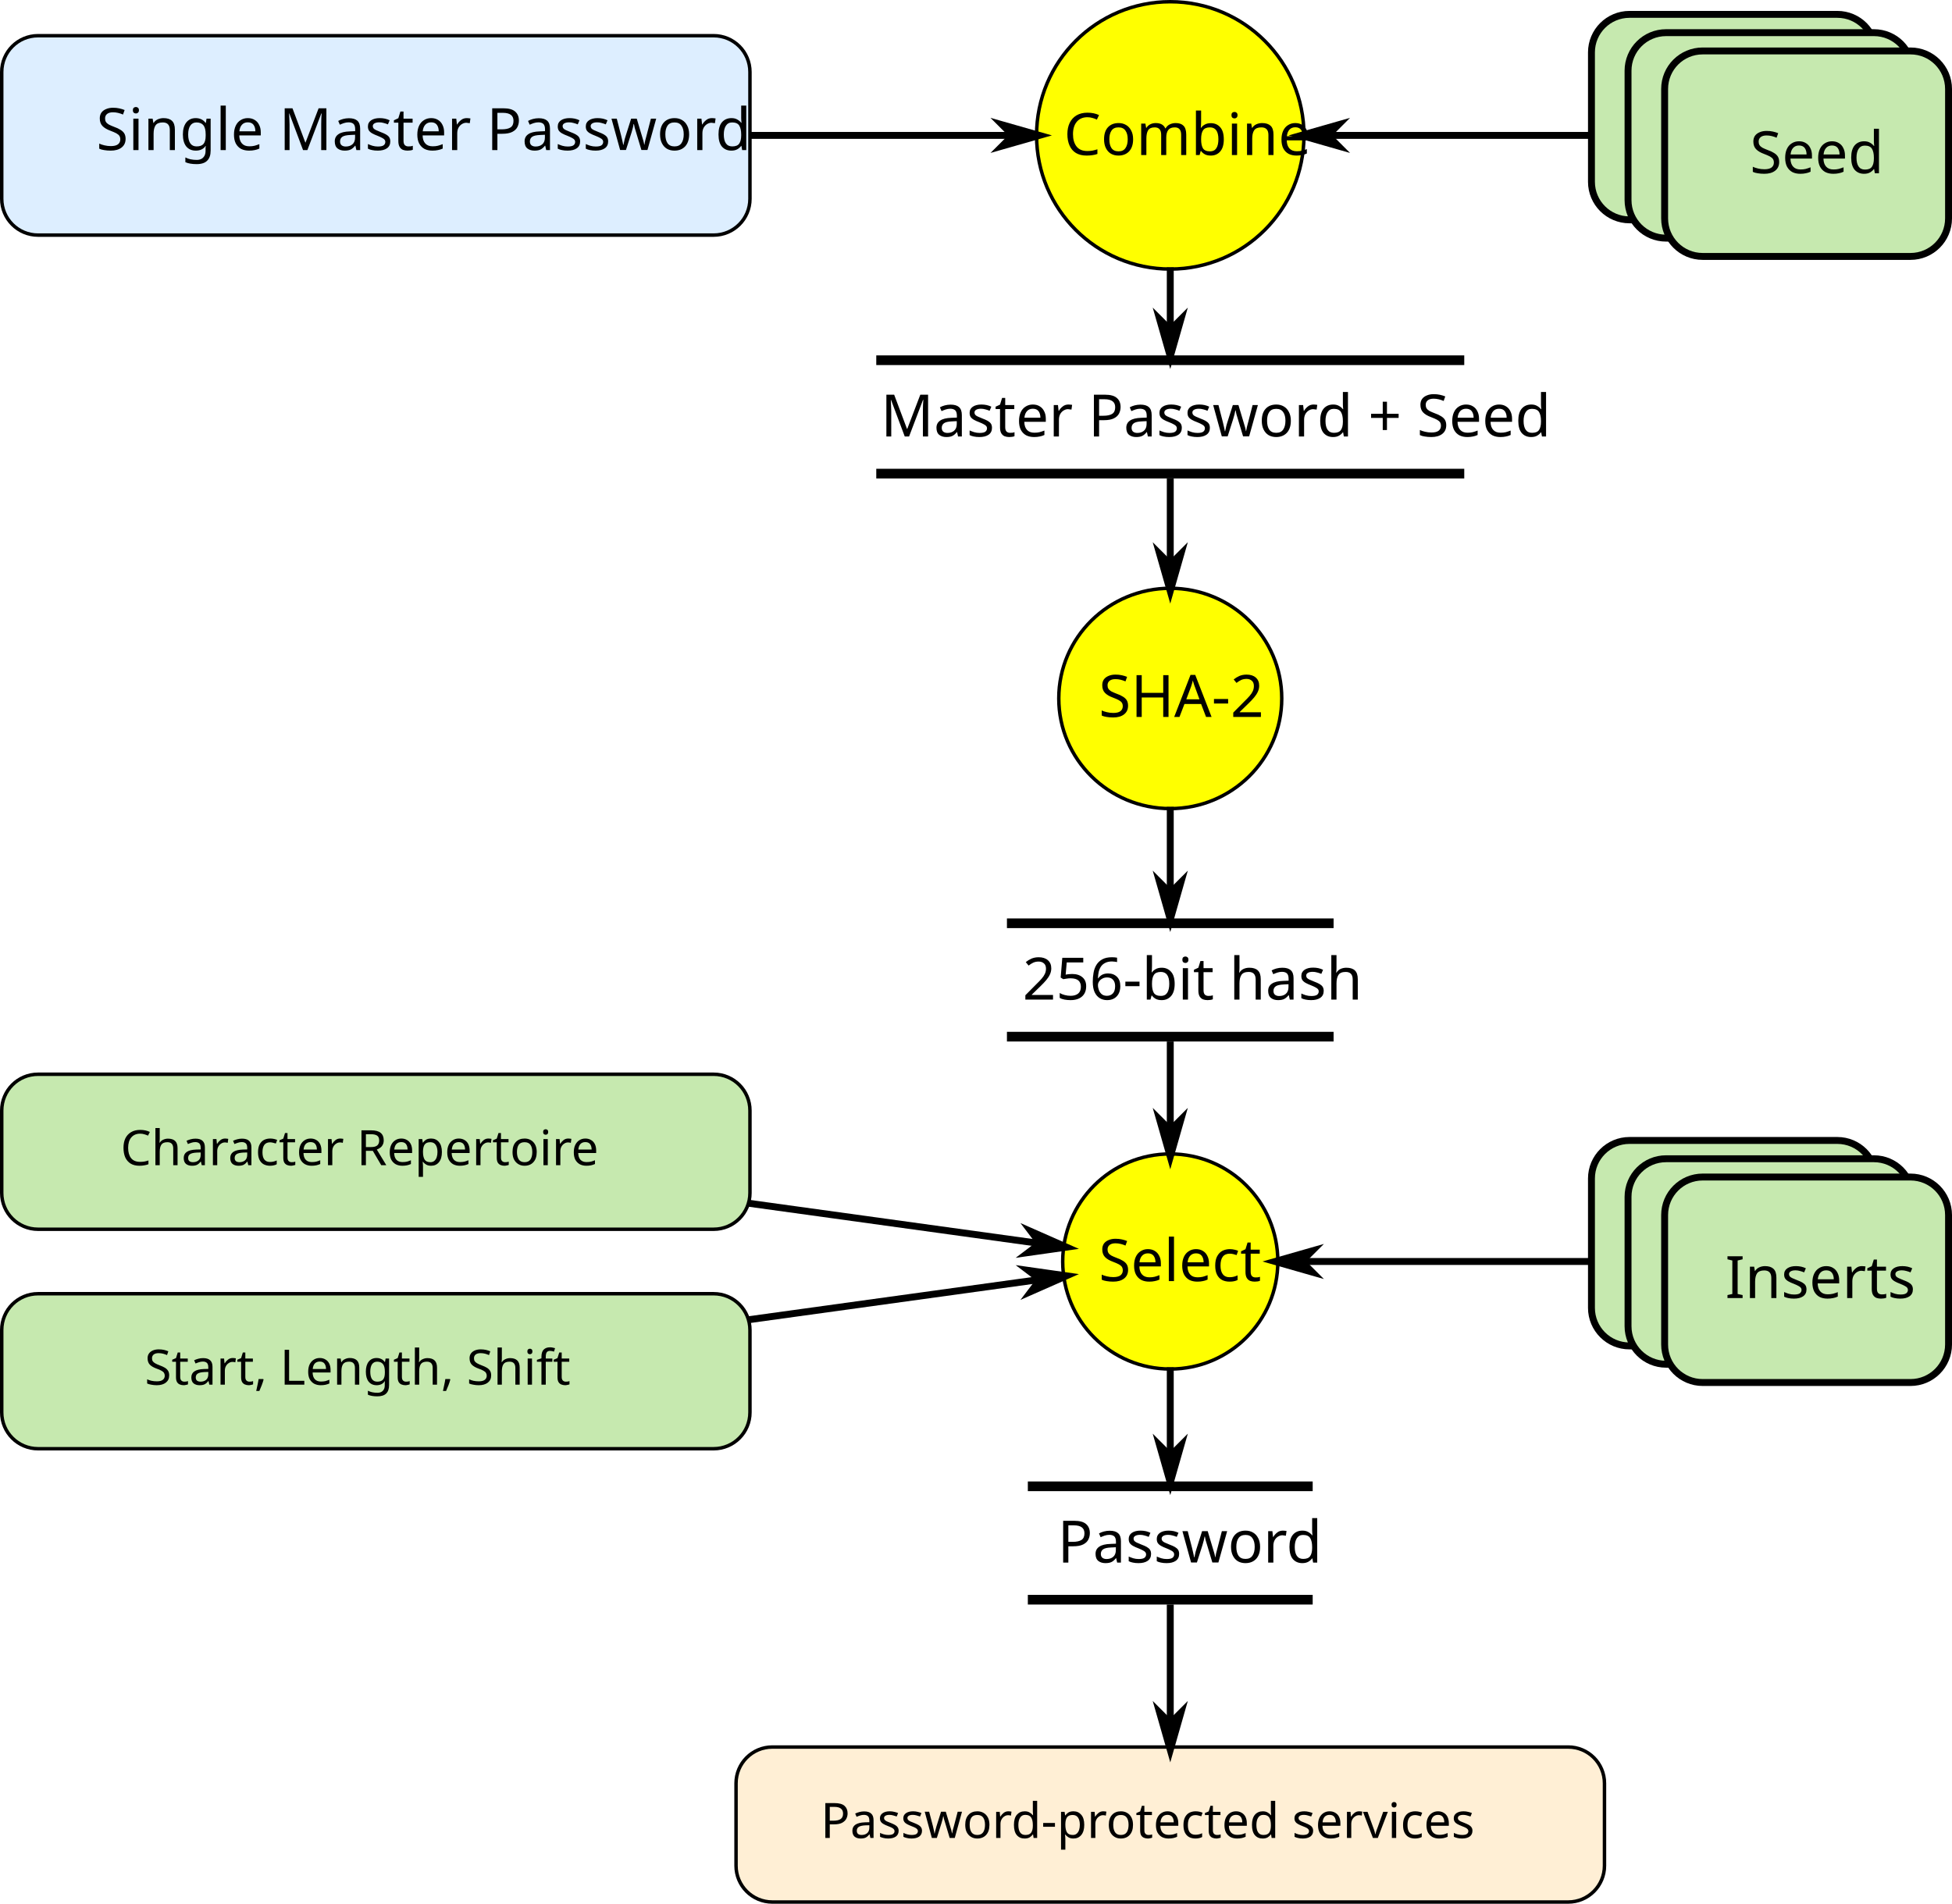
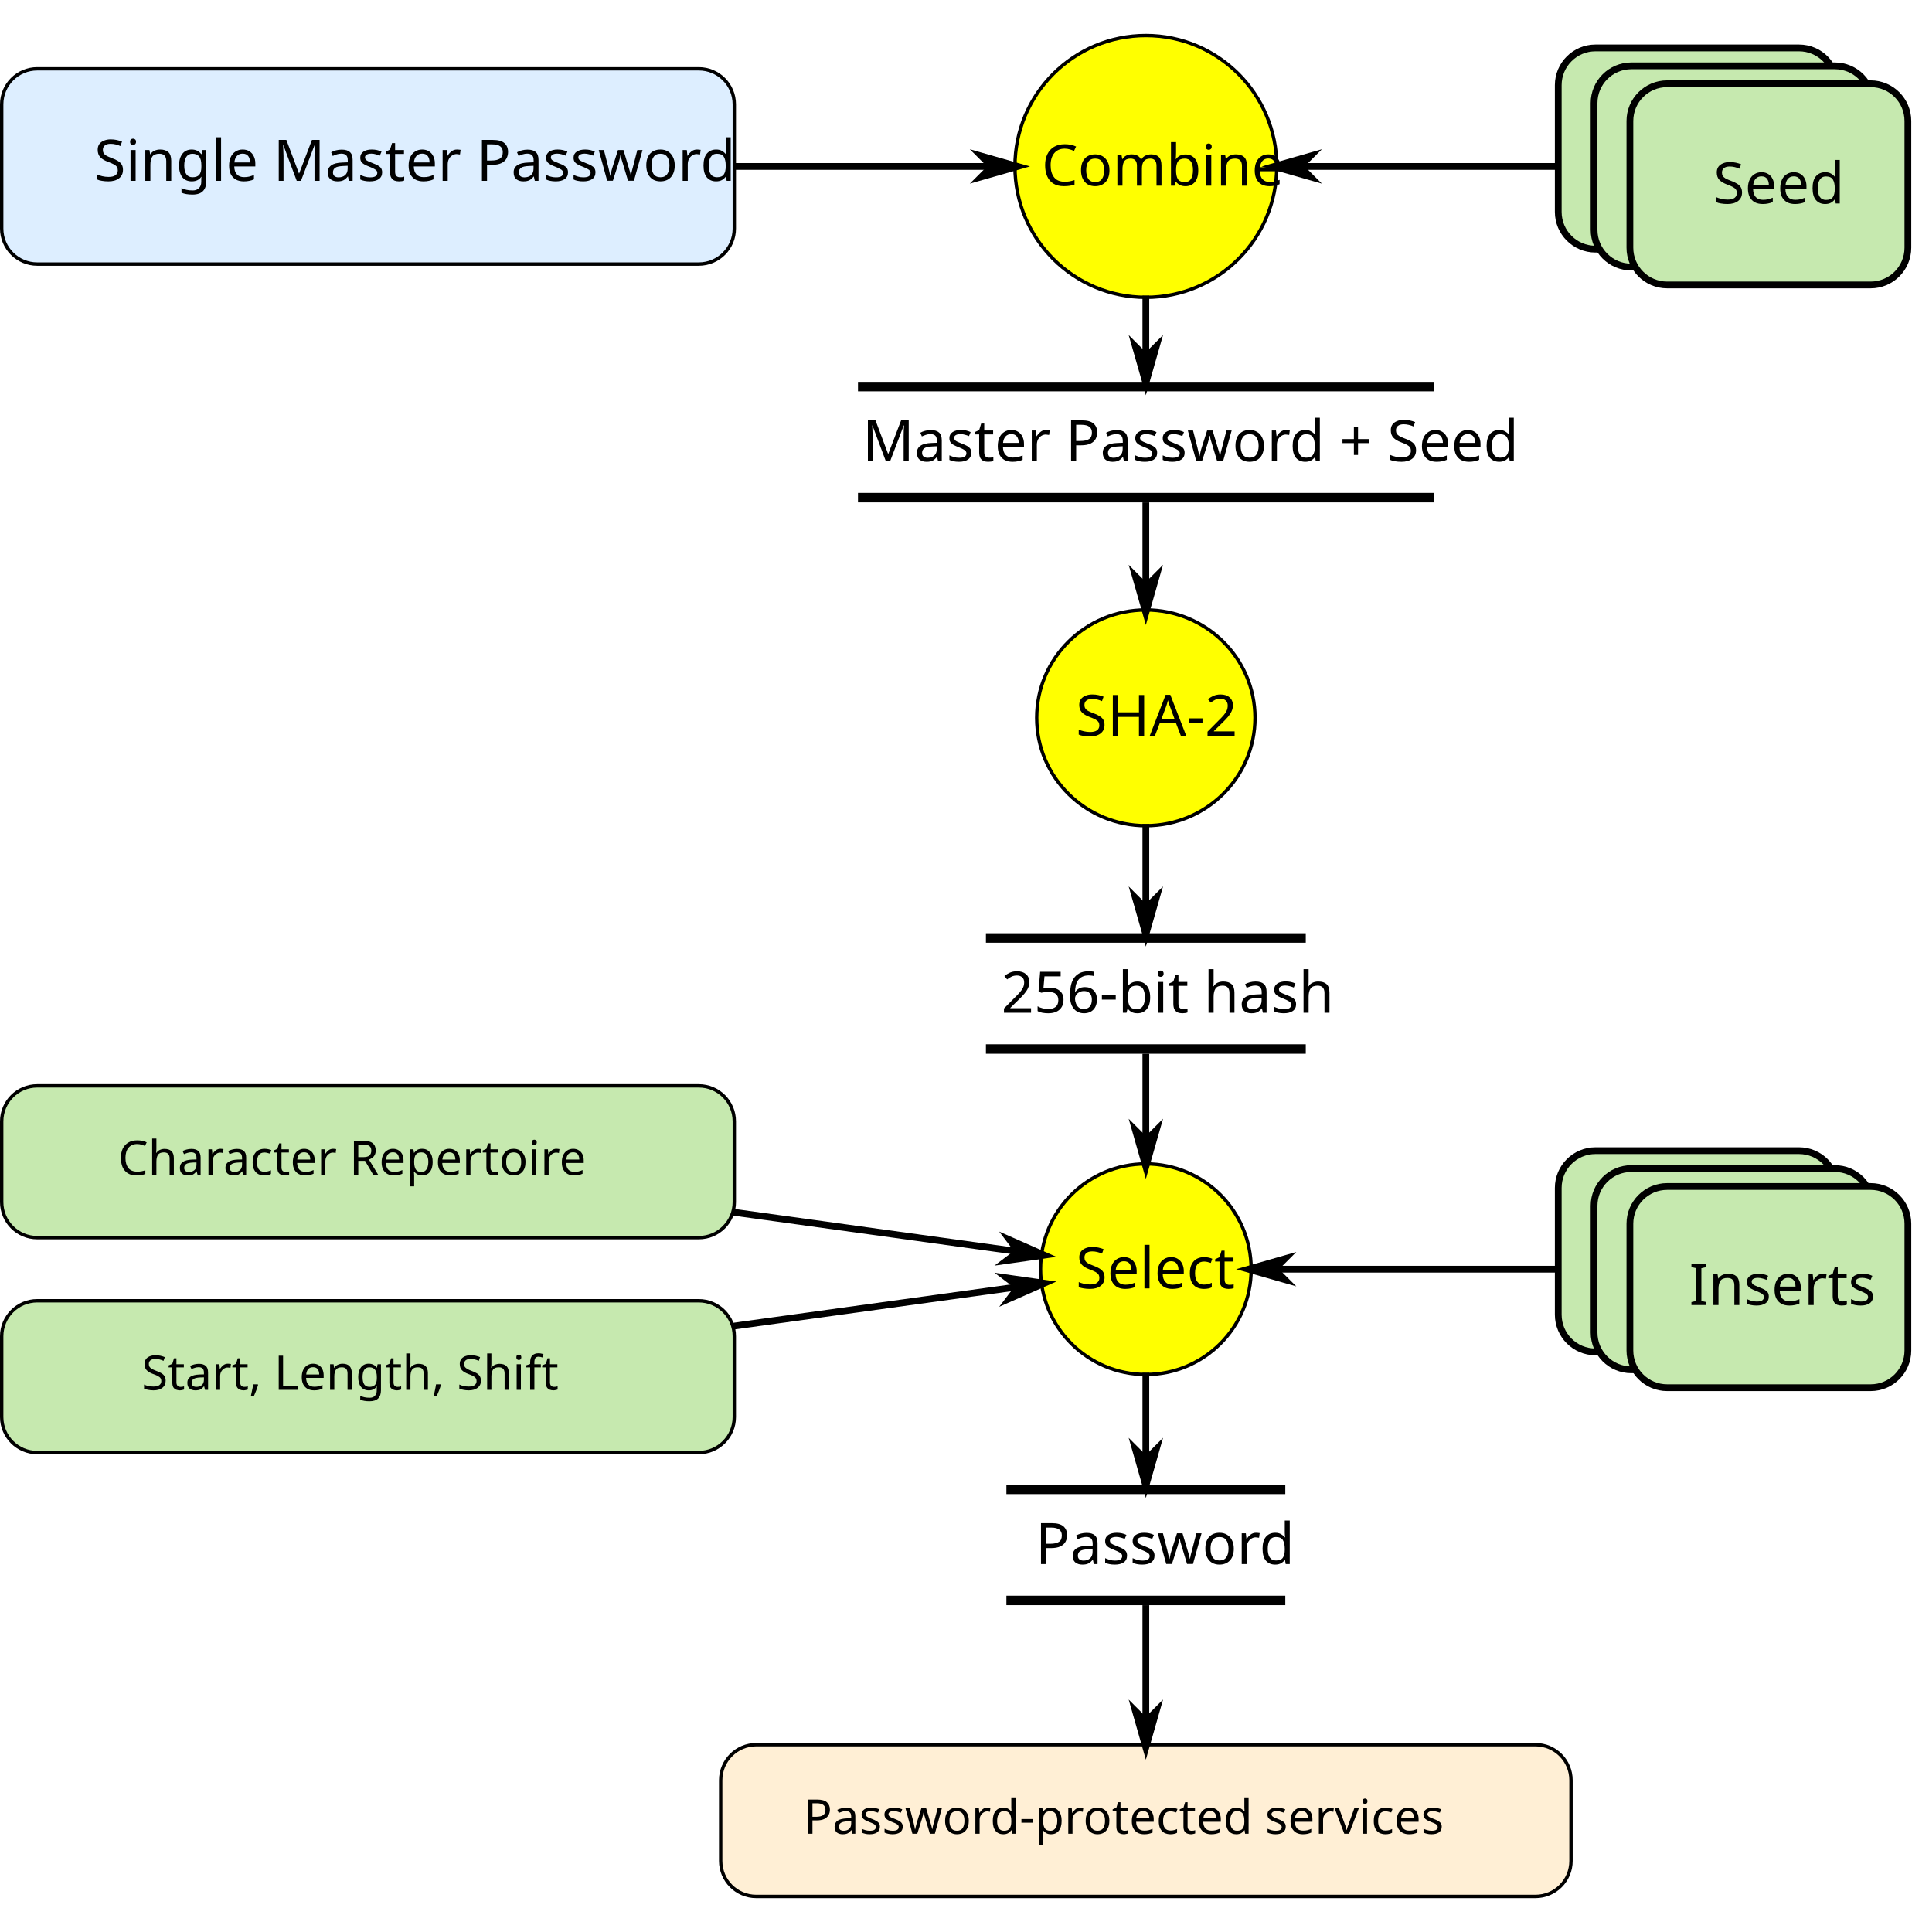
- <svg xmlns="http://www.w3.org/2000/svg" width="282.336mm" height="275.411mm" viewBox="0 0 282.336 275.411" version="1.1" id="svg8">
+ <svg xmlns="http://www.w3.org/2000/svg" width="282.336mm" height="285.411mm" viewBox="0 0 282.336 285.411" version="1.1" id="svg8">
  <defs id="defs2">
    <marker style="overflow:visible" id="marker2363" refX="0" refY="0" orient="auto">
      <path transform="matrix(-0.4,0,0,-0.4,-4,0)" style="fill:#000000;fill-opacity:1;fill-rule:evenodd;stroke:#000000;stroke-width:1pt;stroke-opacity:1" d="M 0,0 5,-5 -12.5,0 5,5 Z" id="path2361" />
    </marker>
    <marker style="overflow:visible" id="marker2279" refX="0" refY="0" orient="auto">
      <path transform="matrix(-0.4,0,0,-0.4,-4,0)" style="fill:#000000;fill-opacity:1;fill-rule:evenodd;stroke:#000000;stroke-width:1pt;stroke-opacity:1" d="M 0,0 5,-5 -12.5,0 5,5 Z" id="path2277" />
    </marker>
    <marker style="overflow:visible" id="marker2241" refX="0" refY="0" orient="auto">
      <path transform="matrix(-0.4,0,0,-0.4,-4,0)" style="fill:#000000;fill-opacity:1;fill-rule:evenodd;stroke:#000000;stroke-width:1pt;stroke-opacity:1" d="M 0,0 5,-5 -12.5,0 5,5 Z" id="path2239" />
    </marker>
    <marker style="overflow:visible" id="marker1967" refX="0" refY="0" orient="auto">
      <path transform="matrix(-0.4,0,0,-0.4,-4,0)" style="fill:#000000;fill-opacity:1;fill-rule:evenodd;stroke:#000000;stroke-width:1pt;stroke-opacity:1" d="M 0,0 5,-5 -12.5,0 5,5 Z" id="path1965" />
    </marker>
    <marker style="overflow:visible" id="marker1737" refX="0" refY="0" orient="auto">
      <path transform="matrix(-0.4,0,0,-0.4,-4,0)" style="fill:#000000;fill-opacity:1;fill-rule:evenodd;stroke:#000000;stroke-width:1pt;stroke-opacity:1" d="M 0,0 5,-5 -12.5,0 5,5 Z" id="path1735" />
    </marker>
    <marker style="overflow:visible" id="marker1681" refX="0" refY="0" orient="auto">
      <path transform="matrix(-0.4,0,0,-0.4,-4,0)" style="fill:#000000;fill-opacity:1;fill-rule:evenodd;stroke:#000000;stroke-width:1pt;stroke-opacity:1" d="M 0,0 5,-5 -12.5,0 5,5 Z" id="path1679" />
    </marker>
    <marker style="overflow:visible" id="marker1614" refX="0" refY="0" orient="auto">
      <path transform="matrix(-0.4,0,0,-0.4,-4,0)" style="fill:#000000;fill-opacity:1;fill-rule:evenodd;stroke:#000000;stroke-width:1pt;stroke-opacity:1" d="M 0,0 5,-5 -12.5,0 5,5 Z" id="path1612" />
    </marker>
    <marker style="overflow:visible" id="marker1581" refX="0" refY="0" orient="auto">
      <path transform="matrix(-0.4,0,0,-0.4,-4,0)" style="fill:#000000;fill-opacity:1;fill-rule:evenodd;stroke:#000000;stroke-width:1pt;stroke-opacity:1" d="M 0,0 5,-5 -12.5,0 5,5 Z" id="path1579" />
    </marker>
    <marker style="overflow:visible" id="marker1491" refX="0" refY="0" orient="auto">
      <path transform="matrix(-0.4,0,0,-0.4,-4,0)" style="fill:#000000;fill-opacity:1;fill-rule:evenodd;stroke:#000000;stroke-width:1pt;stroke-opacity:1" d="M 0,0 5,-5 -12.5,0 5,5 Z" id="path1489" />
    </marker>
    <marker style="overflow:visible" id="marker1471" refX="0" refY="0" orient="auto">
      <path transform="matrix(-0.4,0,0,-0.4,-4,0)" style="fill-rule:evenodd;stroke:#000000;stroke-width:1pt" d="M 0,0 5,-5 -12.5,0 5,5 Z" id="path1469" />
    </marker>
    <marker style="overflow:visible" id="Arrow1Mend" refX="0" refY="0" orient="auto">
      <path transform="matrix(-0.4,0,0,-0.4,-4,0)" style="fill:#000000;fill-opacity:1;fill-rule:evenodd;stroke:#000000;stroke-width:1pt;stroke-opacity:1" d="M 0,0 5,-5 -12.5,0 5,5 Z" id="path1090" />
    </marker>
    <marker style="overflow:visible" id="Arrow2Lend" refX="0" refY="0" orient="auto">
      <path transform="matrix(-1.1,0,0,-1.1,-1.1,0)" d="M 8.719,4.034 -2.207,0.016 8.719,-4.002 c -1.745,2.372 -1.735,5.617 -6e-7,8.035 z" style="fill:#000000;fill-opacity:1;fill-rule:evenodd;stroke:#000000;stroke-width:0.625;stroke-linejoin:round;stroke-opacity:1" id="path1102" />
    </marker>
  </defs>
-   <g id="layer1" transform="translate(66.26786,-9.705347)">
+   <g id="layer1" transform="translate(66.26786,-4.705347)">
    <g id="g959" transform="matrix(0.5555555,0,0,1,72.8654,11.03615)" style="stroke-width:1.342">
      <rect style="fill:#000000;stroke-width:0.805;paint-order:markers stroke fill" id="rect833" width="85.045" height="1.4" x="11.717" y="131.536" />
      <rect style="fill:#000000;stroke-width:0.805;paint-order:markers stroke fill" id="rect833-0" width="85.045" height="1.4" x="11.717" y="147.94" />
    </g>
    <text xml:space="preserve" style="font-style:normal;font-variant:normal;font-weight:normal;font-stretch:normal;font-size:8.467px;line-height:1.25;font-family:Calibri;-inkscape-font-specification:Calibri;letter-spacing:0px;word-spacing:0px;stroke-width:0.265" x="81.633" y="154.314" id="text873">
      <tspan id="tspan871" x="81.633" y="154.314" style="font-style:normal;font-variant:normal;font-weight:normal;font-stretch:normal;font-size:8.467px;font-family:Calibri;-inkscape-font-specification:Calibri;stroke-width:0.265">256-bit hash</tspan>
    </text>
    <g id="g970" transform="translate(48.75892,-6.917726)">
      <g id="g945">
        <rect style="fill:#000000;stroke-width:0.6;paint-order:markers stroke fill" id="rect833-6" width="85.045" height="1.4" x="11.717" y="68.036" />
        <rect style="fill:#000000;stroke-width:0.6;paint-order:markers stroke fill" id="rect833-0-8" width="85.045" height="1.4" x="11.717" y="84.44" />
      </g>
      <text xml:space="preserve" style="font-style:normal;font-variant:normal;font-weight:normal;font-stretch:normal;font-size:8.467px;line-height:1.25;font-family:Calibri;-inkscape-font-specification:Calibri;letter-spacing:0px;word-spacing:0px;stroke-width:0.265" x="12.351" y="79.77" id="text873-0">
        <tspan id="tspan871-6" x="12.351" y="79.77" style="font-style:normal;font-variant:normal;font-weight:normal;font-stretch:normal;font-size:8.467px;font-family:Calibri;-inkscape-font-specification:Calibri;stroke-width:0.265">Master Password + Seed</tspan>
      </text>
    </g>
    <g id="g963" transform="matrix(0.4844444,0,0,1,76.72244,18.40661)" style="stroke-width:1.437">
      <rect style="fill:#000000;stroke-width:0.862;paint-order:markers stroke fill" id="rect833-3" width="85.045" height="1.4" x="11.717" y="205.619" />
      <rect style="fill:#000000;stroke-width:0.862;paint-order:markers stroke fill" id="rect833-0-4" width="85.045" height="1.4" x="11.717" y="222.023" />
    </g>
    <text xml:space="preserve" style="font-style:normal;font-variant:normal;font-weight:normal;font-stretch:normal;font-size:8.467px;line-height:1.25;font-family:Calibri;-inkscape-font-specification:Calibri;letter-spacing:0px;word-spacing:0px;stroke-width:0.265" x="86.681" y="235.76" id="text873-5">
      <tspan id="tspan871-9" x="86.681" y="235.76" style="font-style:normal;font-variant:normal;font-weight:normal;font-stretch:normal;font-size:8.467px;font-family:Calibri;-inkscape-font-specification:Calibri;stroke-width:0.265">Password</tspan>
    </text>
    <g id="g1071">
      <circle style="fill:#ffff00;stroke:#000000;stroke-width:1;stroke-miterlimit:4;stroke-dasharray:none;stroke-opacity:1;paint-order:markers stroke fill" id="path988" cx="102.999" cy="29.293" r="19.088" />
      <text xml:space="preserve" style="font-style:normal;font-variant:normal;font-weight:normal;font-stretch:normal;font-size:8.467px;line-height:1.25;font-family:Calibri;-inkscape-font-specification:Calibri;letter-spacing:0px;word-spacing:0px;stroke-width:0.265" x="87.603" y="32.133" id="text873-8">
        <tspan id="tspan871-3" x="87.603" y="32.133" style="font-style:normal;font-variant:normal;font-weight:normal;font-stretch:normal;font-size:8.467px;font-family:Calibri;-inkscape-font-specification:Calibri;stroke-width:0.265">Combine</tspan>
      </text>
    </g>
    <g id="g1076">
      <ellipse style="fill:#ffff00;stroke:#000000;stroke-width:1;stroke-miterlimit:4;stroke-dasharray:none;stroke-opacity:1;paint-order:markers stroke fill" id="path986" cx="102.999" cy="110.747" rx="15.875" ry="15.686" />
      <text xml:space="preserve" style="font-style:normal;font-variant:normal;font-weight:normal;font-stretch:normal;font-size:8.467px;line-height:1.25;font-family:Calibri;-inkscape-font-specification:Calibri;letter-spacing:0px;word-spacing:0px;stroke-width:0.265" x="92.645" y="113.422" id="text873-8-9">
        <tspan id="tspan871-3-8" x="92.645" y="113.422" style="font-style:normal;font-variant:normal;font-weight:normal;font-stretch:normal;font-size:8.467px;font-family:Calibri;-inkscape-font-specification:Calibri;stroke-width:0.265">SHA-2</tspan>
      </text>
    </g>
    <g id="g1081">
      <circle style="fill:#ffff00;stroke:#000000;stroke-width:1;stroke-miterlimit:4;stroke-dasharray:none;stroke-opacity:1;paint-order:markers stroke fill" id="path988-1" cx="102.999" cy="192.201" r="15.308" />
      <text xml:space="preserve" style="font-style:normal;font-variant:normal;font-weight:normal;font-stretch:normal;font-size:8.467px;line-height:1.25;font-family:Calibri;-inkscape-font-specification:Calibri;letter-spacing:0px;word-spacing:0px;stroke-width:0.265" x="92.649" y="195.041" id="text873-8-2">
        <tspan id="tspan871-3-3" x="92.649" y="195.041" style="font-style:normal;font-variant:normal;font-weight:normal;font-stretch:normal;font-size:8.467px;font-family:Calibri;-inkscape-font-specification:Calibri;stroke-width:0.265">Select</tspan>
      </text>
    </g>
-     <rect style="fill:#ffefd5;stroke:#000000;stroke-width:1;stroke-miterlimit:4;stroke-dasharray:none;stroke-opacity:1;paint-order:markers stroke fill;fill-opacity:1" id="rect1068" width="125.11" height="21.923" x="40.443" y="262.693" rx="5" ry="5" />
+     <rect style="fill:#ffefd5;fill-opacity:1;stroke:#000000;stroke-width:1;stroke-miterlimit:4;stroke-dasharray:none;stroke-opacity:1;paint-order:markers stroke fill" id="rect1068" width="125.11" height="21.923" x="40.443" y="262.693" rx="5" ry="5" />
    <text xml:space="preserve" style="font-size:7.056px;line-height:1.25;font-family:sans-serif;-inkscape-font-specification:sans-serif;letter-spacing:0px;word-spacing:0px;stroke-width:0.265" x="52.421" y="275.601" id="text1072">
      <tspan id="tspan1070" x="52.421" y="275.601" style="stroke-width:0.265">Password-protected services</tspan>
    </text>
    <path style="fill:none;fill-rule:evenodd;stroke:#000000;stroke-width:1;stroke-linecap:butt;stroke-linejoin:miter;stroke-miterlimit:4;stroke-dasharray:none;stroke-opacity:1;marker-end:url(#Arrow1Mend)" d="m 102.999,48.381 0,12.737" id="path1079" />
    <path style="fill:none;fill-rule:evenodd;stroke:#000000;stroke-width:1;stroke-linecap:butt;stroke-linejoin:miter;stroke-miterlimit:4;stroke-dasharray:none;stroke-opacity:1;marker-end:url(#marker1471)" d="m 102.999,78.922 0,16.139" id="path1467" />
    <path style="fill:none;fill-rule:evenodd;stroke:#000000;stroke-width:1;stroke-linecap:butt;stroke-linejoin:miter;stroke-miterlimit:4;stroke-dasharray:none;stroke-opacity:1;marker-end:url(#marker1614)" d="m 102.999,207.509 0,16.517" id="path1610" />
    <path style="fill:none;fill-rule:evenodd;stroke:#000000;stroke-width:1;stroke-linecap:butt;stroke-linejoin:miter;stroke-miterlimit:4;stroke-dasharray:none;stroke-opacity:1;marker-end:url(#marker1681)" d="m 102.999,126.433 0,16.139" id="path1677" />
    <path style="fill:none;fill-rule:evenodd;stroke:#000000;stroke-width:1;stroke-linecap:butt;stroke-linejoin:miter;stroke-miterlimit:4;stroke-dasharray:none;stroke-opacity:1;marker-end:url(#marker1737)" d="m 102.999,160.376 0,16.517" id="path1733" />
    <path style="fill:none;fill-rule:evenodd;stroke:#000000;stroke-width:1;stroke-linecap:butt;stroke-linejoin:miter;stroke-miterlimit:4;stroke-dasharray:none;stroke-opacity:1;marker-end:url(#marker1737)" d="m 102.999,241.83 0,20.864" id="path1801" />
    <path style="fill:none;fill-rule:evenodd;stroke:#000000;stroke-width:1;stroke-linecap:butt;stroke-linejoin:miter;stroke-miterlimit:4;stroke-dasharray:none;stroke-opacity:1;marker-end:url(#marker1967)" d="m 41.743,183.738 46.091,6.368" id="path1963" />
    <path style="fill:none;fill-rule:evenodd;stroke:#000000;stroke-width:1;stroke-linecap:butt;stroke-linejoin:miter;stroke-miterlimit:4;stroke-dasharray:none;stroke-opacity:1;marker-end:url(#marker1967)" d="m 41.743,200.664 46.091,-6.368" id="path1999" />
-     <path style="fill:none;fill-rule:evenodd;stroke:#000000;stroke-width:1;stroke-linecap:butt;stroke-linejoin:miter;stroke-miterlimit:4;stroke-dasharray:none;stroke-opacity:1;marker-end:url(#marker2241)" d="m 164.42,192.201 -46.113,0" id="path2237" />
-     <path style="fill:none;fill-rule:evenodd;stroke:#000000;stroke-width:1;stroke-linecap:butt;stroke-linejoin:miter;stroke-miterlimit:4;stroke-dasharray:none;stroke-opacity:1;marker-end:url(#marker2279)" d="m 164.42,29.293 -42.333,0" id="path2275" />
-     <path style="fill:none;fill-rule:evenodd;stroke:#000000;stroke-width:1;stroke-linecap:butt;stroke-linejoin:miter;stroke-miterlimit:4;stroke-dasharray:none;stroke-opacity:1;marker-end:url(#marker2363)" d="m 41.955,29.293 41.956,0" id="path2359" />
+     <path style="fill:none;fill-rule:evenodd;stroke:#000000;stroke-width:1;stroke-linecap:butt;stroke-linejoin:miter;stroke-miterlimit:4;stroke-dasharray:none;stroke-opacity:1;marker-end:url(#marker2241)" d="M 164.42,192.201 H 118.307" id="path2237" />
+     <path style="fill:none;fill-rule:evenodd;stroke:#000000;stroke-width:1;stroke-linecap:butt;stroke-linejoin:miter;stroke-miterlimit:4;stroke-dasharray:none;stroke-opacity:1;marker-end:url(#marker2279)" d="M 164.42,29.293 H 122.086" id="path2275" />
+     <path style="fill:none;fill-rule:evenodd;stroke:#000000;stroke-width:1;stroke-linecap:butt;stroke-linejoin:miter;stroke-miterlimit:4;stroke-dasharray:none;stroke-opacity:1;marker-end:url(#marker2363)" d="M 41.955,29.293 H 83.911" id="path2359" />
    <g id="g1050">
      <rect style="fill:#c6e9af;stroke:#000000;stroke-width:2;stroke-miterlimit:4;stroke-dasharray:none;stroke-opacity:1;paint-order:markers stroke fill" id="rect2118" width="40.065" height="28.726" x="164.42" y="12.284" rx="5" ry="5" />
      <rect style="fill:#c6e9af;stroke:#000000;stroke-width:2;stroke-miterlimit:4;stroke-dasharray:none;stroke-opacity:1;paint-order:markers stroke fill" id="rect2118-5" width="40.065" height="28.726" x="169.711" y="14.93" rx="5" ry="5" />
      <rect style="fill:#c6e9af;stroke:#000000;stroke-width:2;stroke-miterlimit:4;stroke-dasharray:none;stroke-opacity:1;paint-order:markers stroke fill" id="rect2118-5-2" width="40.065" height="28.726" x="175.003" y="17.576" rx="5" ry="5" />
      <text xml:space="preserve" style="font-style:normal;font-variant:normal;font-weight:normal;font-stretch:normal;font-size:8.467px;line-height:1.25;font-family:Calibri;-inkscape-font-specification:Calibri;letter-spacing:0px;word-spacing:0px;stroke-width:0.265" x="186.821" y="34.771" id="text873-8-3">
        <tspan id="tspan871-3-9" x="186.821" y="34.771" style="font-style:normal;font-variant:normal;font-weight:normal;font-stretch:normal;font-size:8.467px;font-family:Calibri;-inkscape-font-specification:Calibri;stroke-width:0.265">Seed</tspan>
      </text>
    </g>
    <g id="g1057">
      <rect style="fill:#c6e9af;stroke:#000000;stroke-width:2;stroke-miterlimit:4;stroke-dasharray:none;stroke-opacity:1;paint-order:markers stroke fill" id="rect2118-9" width="40.065" height="28.726" x="164.42" y="175.192" rx="5" ry="5" />
      <rect style="fill:#c6e9af;stroke:#000000;stroke-width:2;stroke-miterlimit:4;stroke-dasharray:none;stroke-opacity:1;paint-order:markers stroke fill" id="rect2118-5-4" width="40.065" height="28.726" x="169.711" y="177.838" rx="5" ry="5" />
      <rect style="fill:#c6e9af;stroke:#000000;stroke-width:2;stroke-miterlimit:4;stroke-dasharray:none;stroke-opacity:1;paint-order:markers stroke fill" id="rect2118-5-2-4" width="40.065" height="28.726" x="175.003" y="180.484" rx="5" ry="5" />
      <text xml:space="preserve" style="font-style:normal;font-variant:normal;font-weight:normal;font-stretch:normal;font-size:8.467px;line-height:1.25;font-family:Calibri;-inkscape-font-specification:Calibri;letter-spacing:0px;word-spacing:0px;stroke-width:0.265" x="183.249" y="197.495" id="text873-8-3-9">
        <tspan id="tspan871-3-9-3" x="183.249" y="197.495" style="font-style:normal;font-variant:normal;font-weight:normal;font-stretch:normal;font-size:8.467px;font-family:Calibri;-inkscape-font-specification:Calibri;stroke-width:0.265">Inserts</tspan>
      </text>
    </g>
    <g id="g1038">
      <rect style="fill:#c6e9af;stroke:#000000;stroke-width:1;stroke-miterlimit:4;stroke-dasharray:none;stroke-opacity:1;paint-order:markers stroke fill" id="rect1068-0" width="107.723" height="21.923" x="-65.768" y="165.365" rx="5" ry="5" />
      <text xml:space="preserve" style="font-size:7.056px;line-height:1.25;font-family:sans-serif;-inkscape-font-specification:sans-serif;letter-spacing:0px;word-spacing:0px;stroke-width:0.265" x="-48.843" y="178.272" id="text1072-6">
        <tspan id="tspan1070-5" x="-48.843" y="178.272" style="stroke-width:0.265">Character Repertoire</tspan>
      </text>
    </g>
    <g id="g1043">
      <rect style="fill:#c6e9af;stroke:#000000;stroke-width:1;stroke-miterlimit:4;stroke-dasharray:none;stroke-opacity:1;paint-order:markers stroke fill" id="rect1068-0-8" width="107.723" height="21.923" x="-65.768" y="197.115" rx="5" ry="5" />
      <text xml:space="preserve" style="font-size:7.056px;line-height:1.25;font-family:sans-serif;-inkscape-font-specification:sans-serif;letter-spacing:0px;word-spacing:0px;stroke-width:0.265" x="-45.344" y="210.022" id="text1072-6-9">
        <tspan id="tspan1070-5-3" x="-45.344" y="210.022" style="stroke-width:0.265">Start, Length, Shift</tspan>
      </text>
    </g>
    <g id="g1092">
-       <rect style="fill:#ddeeff;stroke:#000000;stroke-width:1;stroke-miterlimit:4;stroke-dasharray:none;stroke-opacity:1;paint-order:markers stroke fill;fill-opacity:1" id="rect2085" width="107.723" height="28.348" x="-65.768" y="15.119" rx="5" ry="5" />
+       <rect style="fill:#ddeeff;fill-opacity:1;stroke:#000000;stroke-width:1;stroke-miterlimit:4;stroke-dasharray:none;stroke-opacity:1;paint-order:markers stroke fill" id="rect2085" width="107.723" height="28.348" x="-65.768" y="15.119" rx="5" ry="5" />
      <text xml:space="preserve" style="font-style:normal;font-variant:normal;font-weight:normal;font-stretch:normal;font-size:8.467px;line-height:1.25;font-family:Calibri;-inkscape-font-specification:Calibri;letter-spacing:0px;word-spacing:0px;stroke-width:0.265" x="-52.35" y="31.418" id="text873-8-1">
        <tspan id="tspan871-3-38" x="-52.35" y="31.418" style="font-style:normal;font-variant:normal;font-weight:normal;font-stretch:normal;font-size:8.467px;font-family:Calibri;-inkscape-font-specification:Calibri;stroke-width:0.265">Single Master Password</tspan>
      </text>
    </g>
  </g>
</svg>
